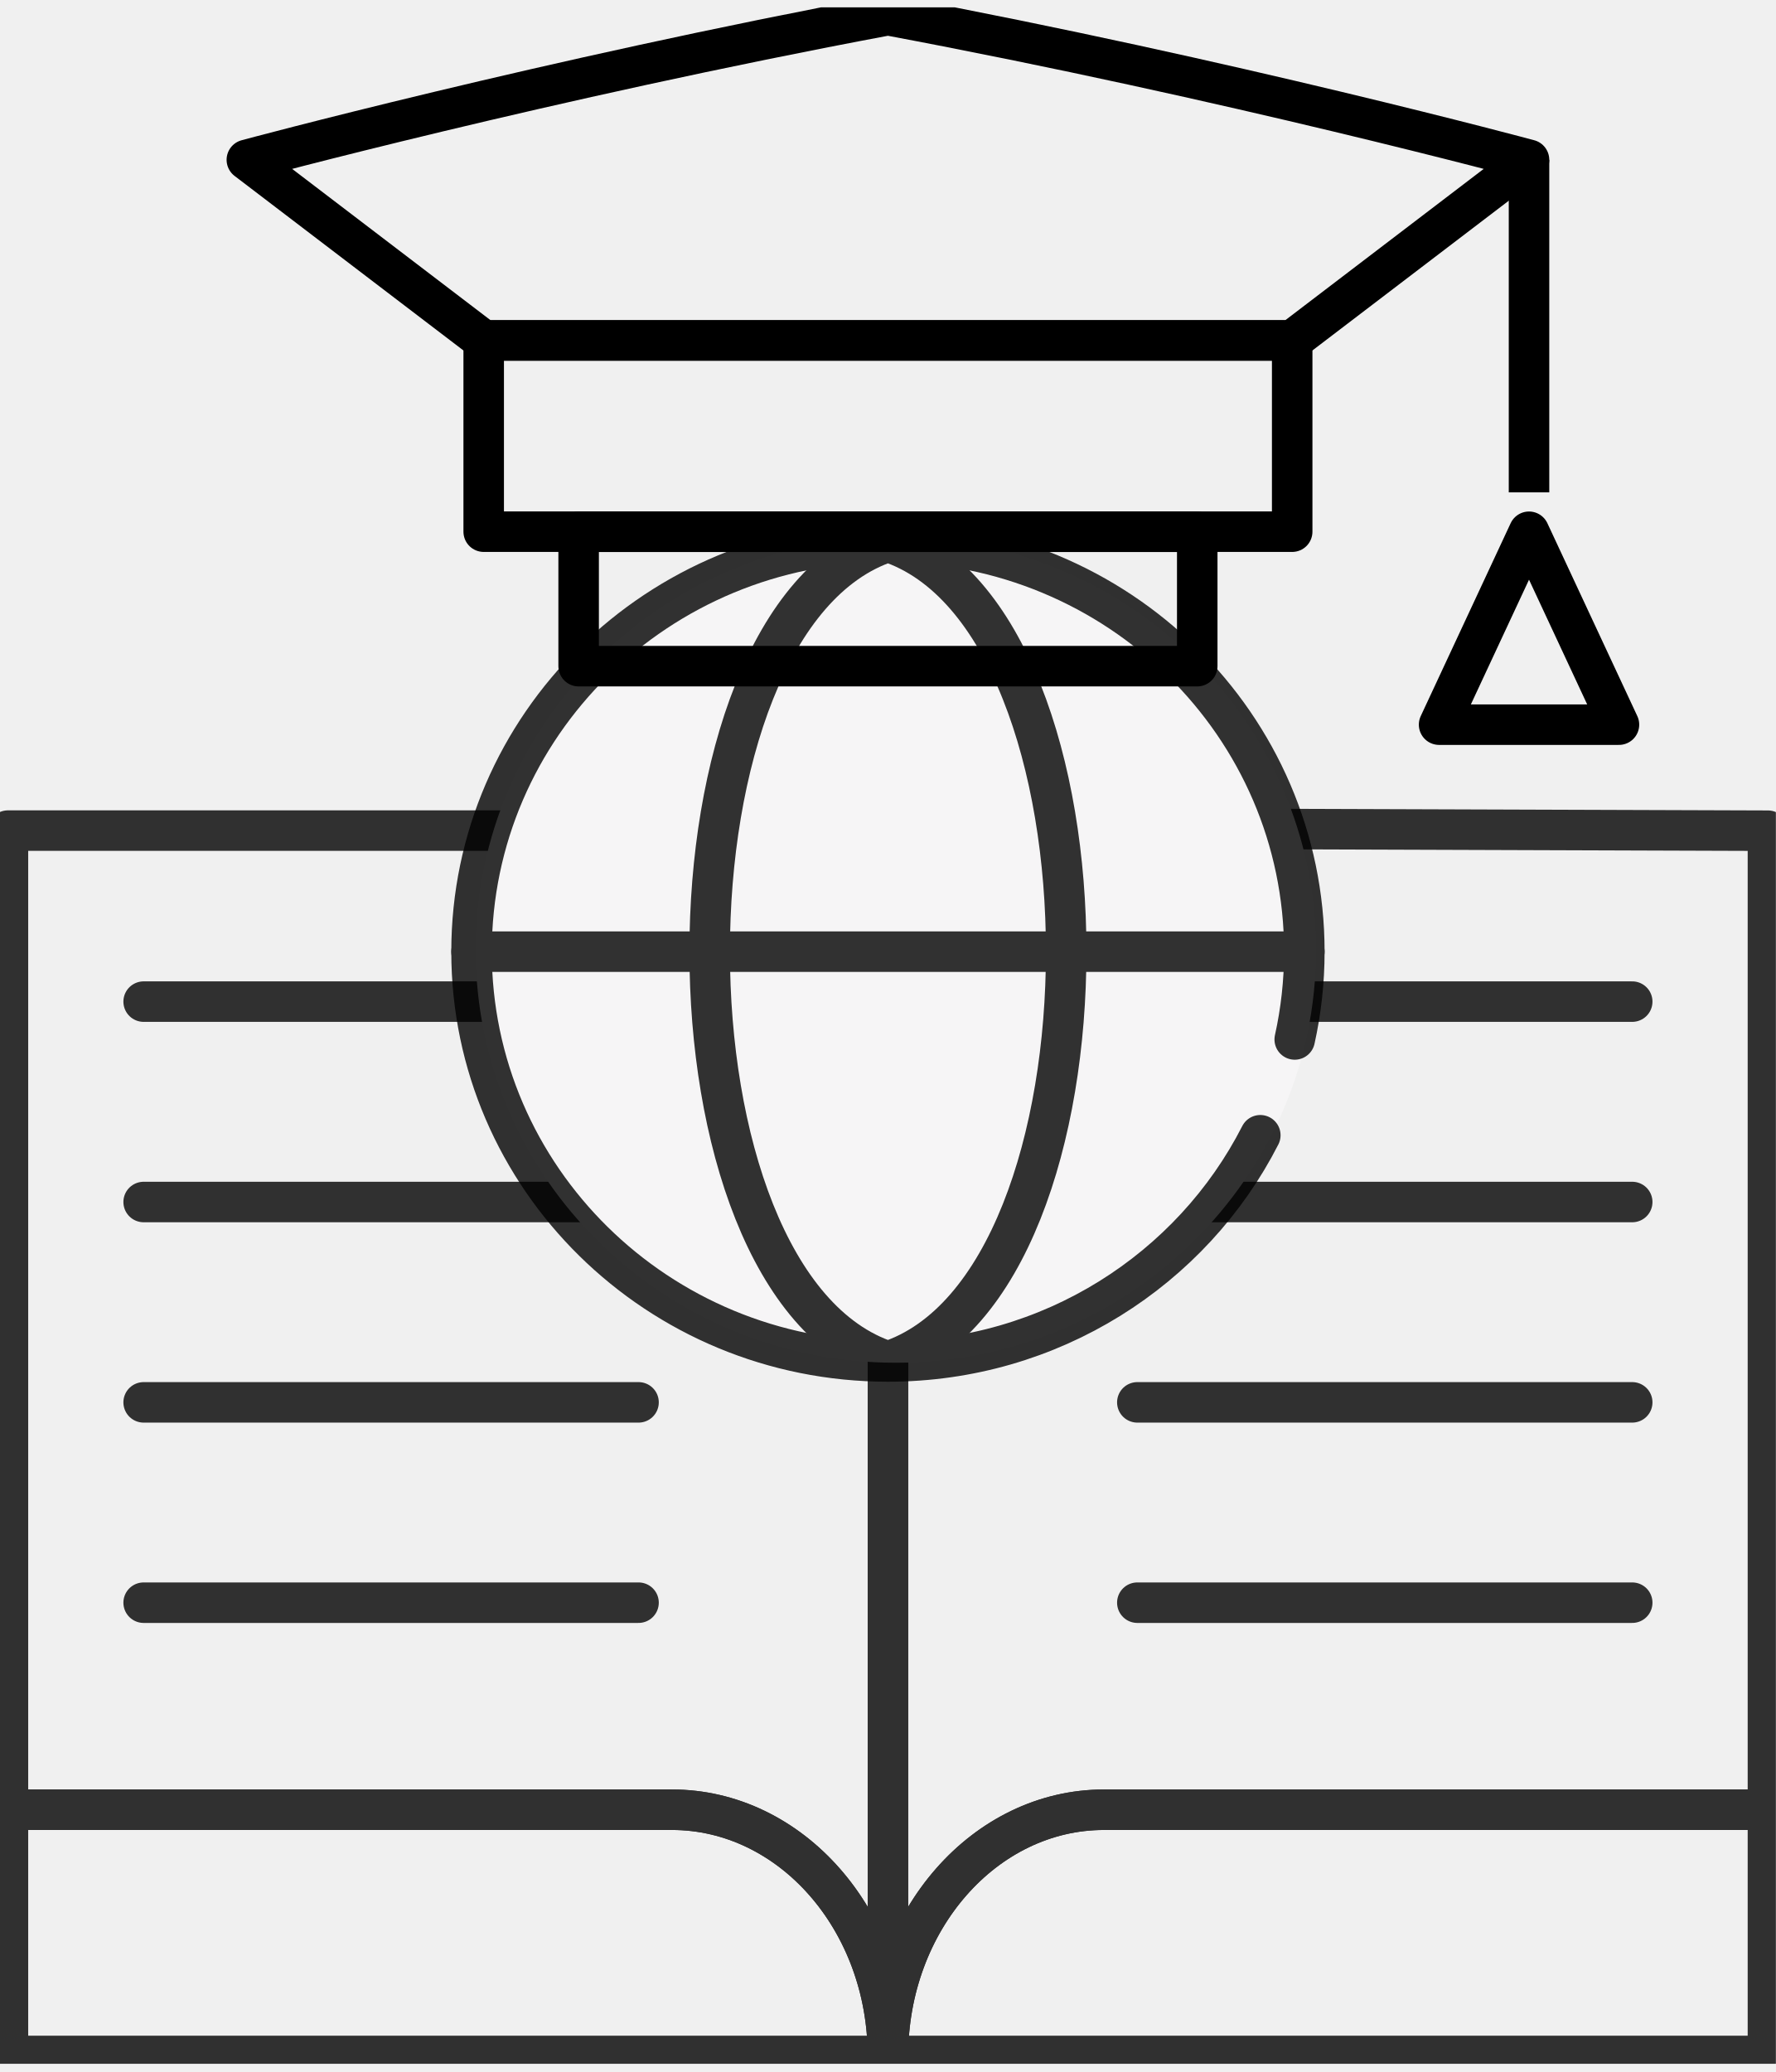
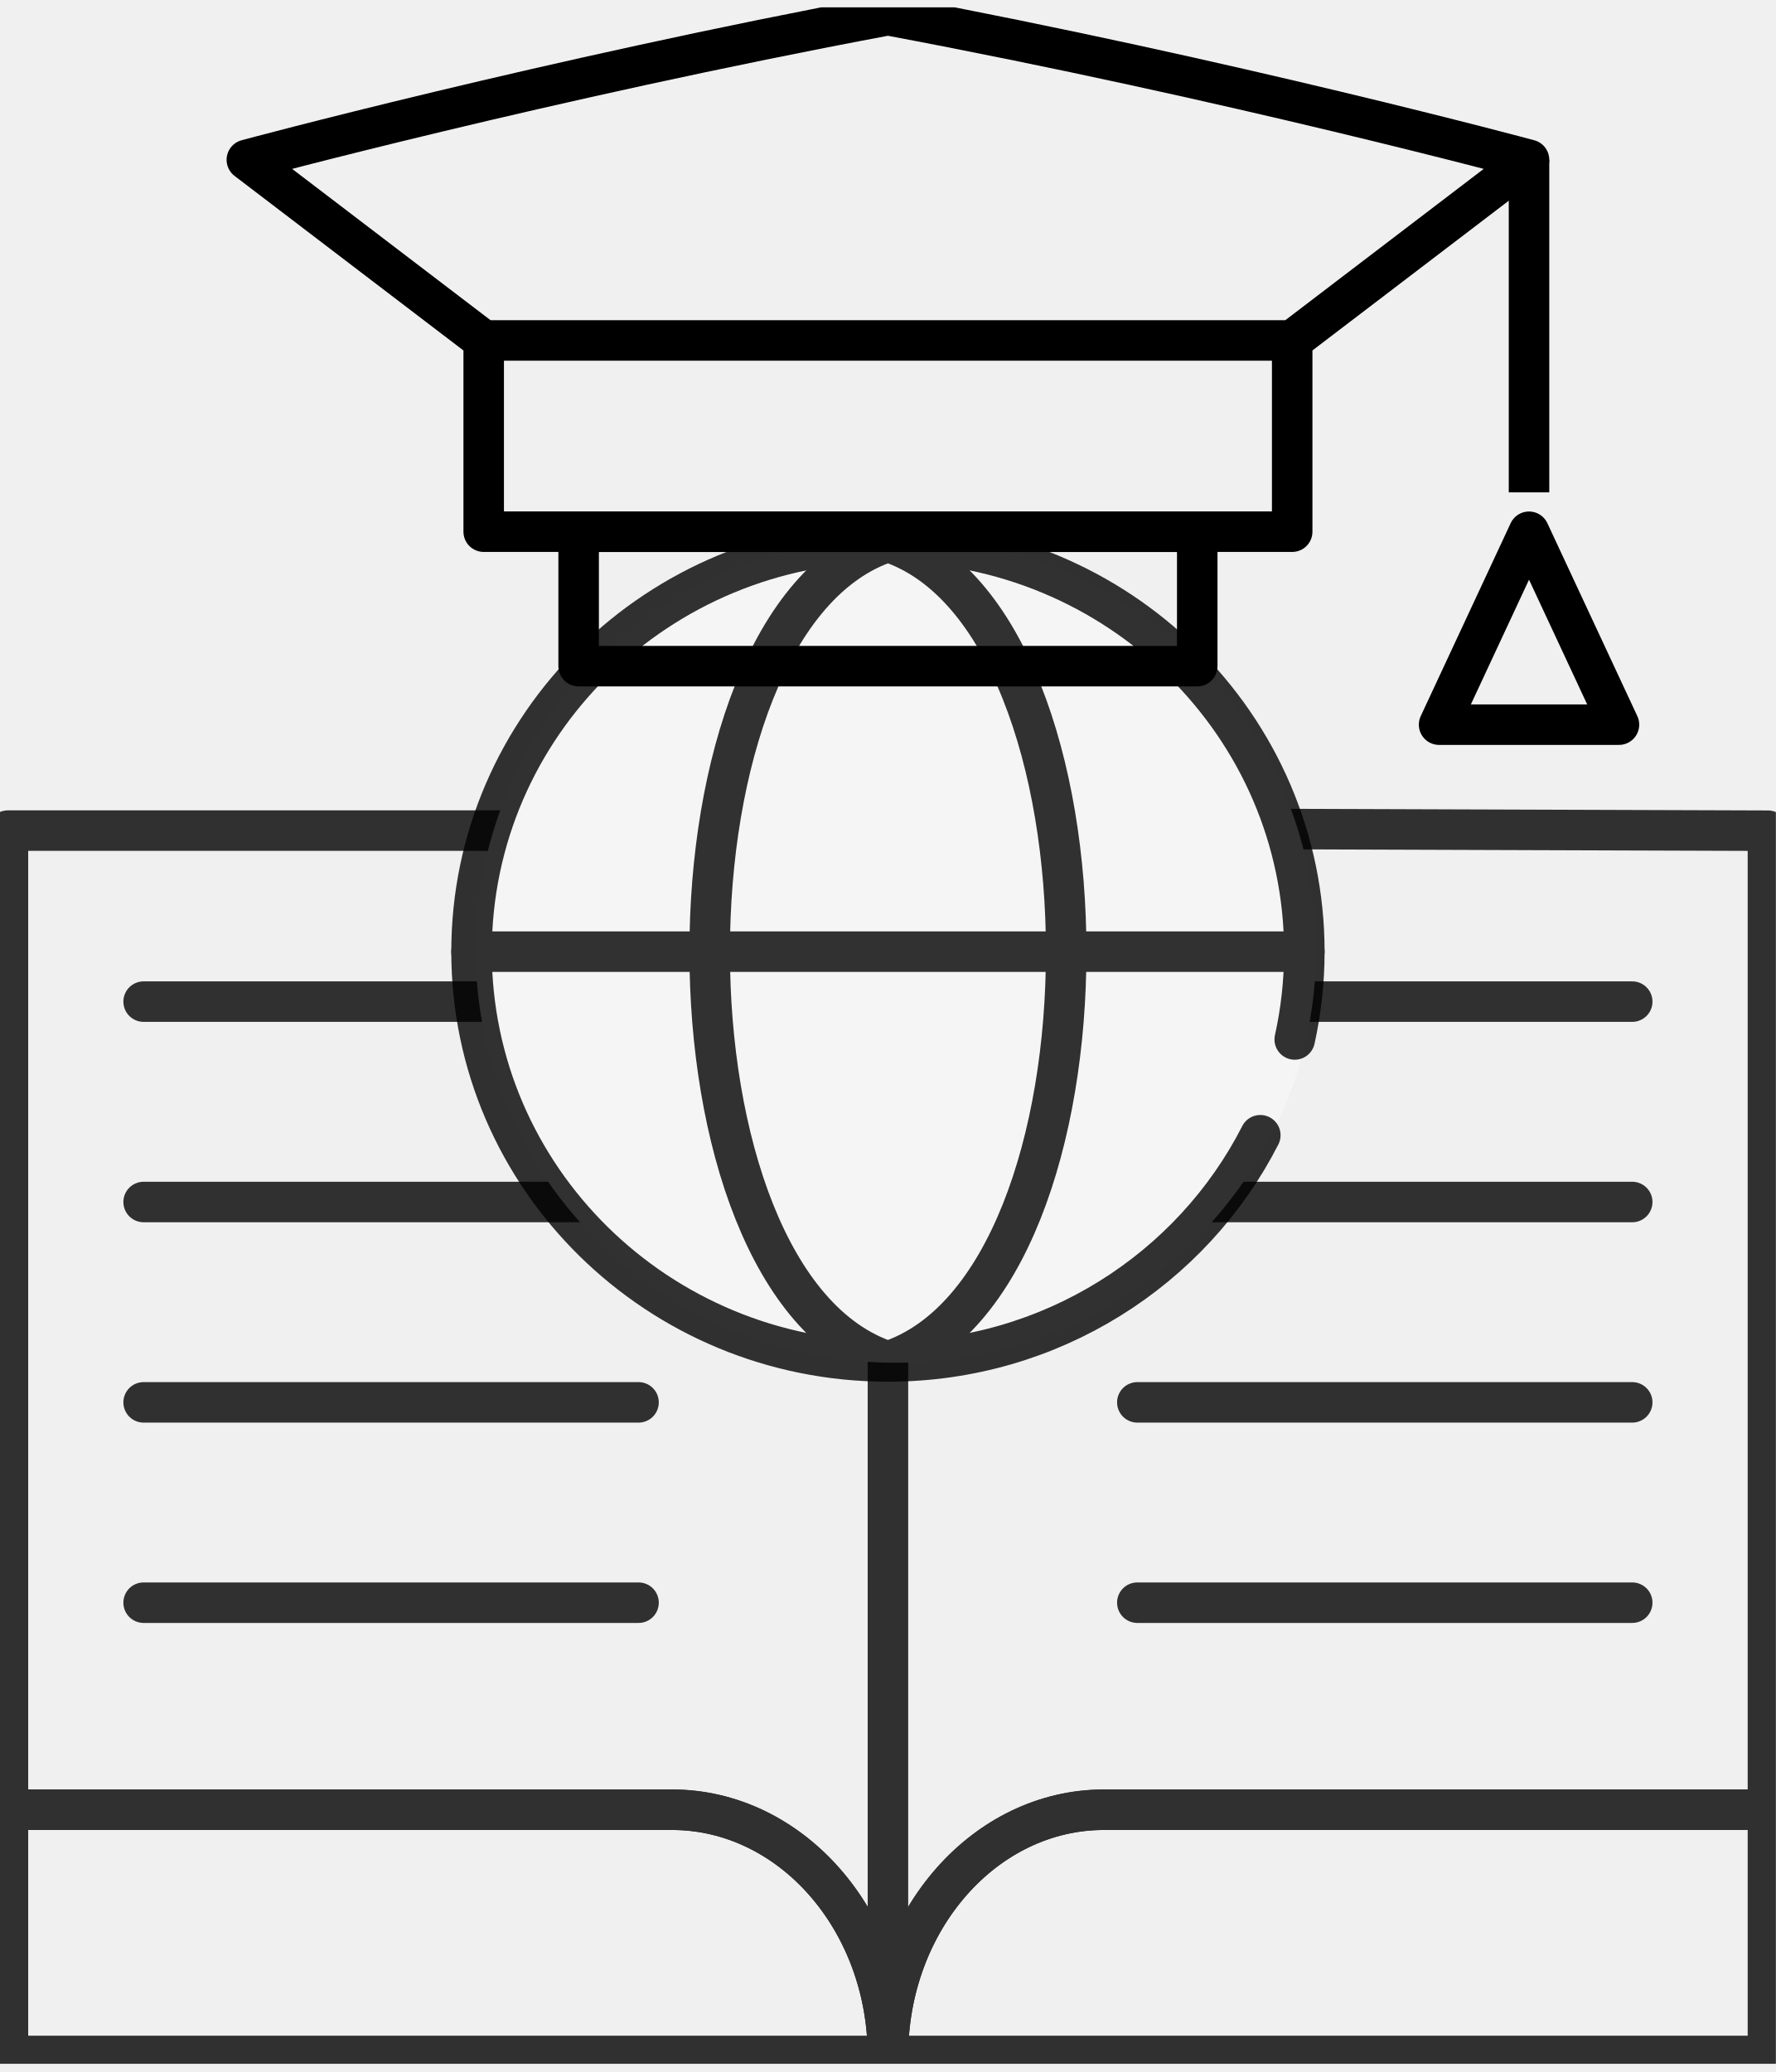
- <svg xmlns="http://www.w3.org/2000/svg" width="114" height="133" viewBox="0 0 114 133" fill="none">
+ <svg xmlns="http://www.w3.org/2000/svg" width="114" height="133" fill="none">
  <g clip-path="url(#clip0)">
-     <g opacity="0.8">
-       <path d="M57 69.126V131.969C57 123.251 50.778 116.164 43.127 116.164H0.51V53.316H43.127C50.778 53.316 57 60.388 57 69.126Z" stroke="black" stroke-width="2.6" stroke-miterlimit="10" stroke-linecap="round" stroke-linejoin="round" />
-       <path d="M113.49 90.016V53.322L82.705 53.217L69.603 53.172C63.365 53.172 57 60.389 57 69.132V131.97C57 123.252 63.222 116.165 70.873 116.165H113.49V97.545V90.016Z" stroke="black" stroke-width="2.6" stroke-miterlimit="10" stroke-linecap="round" stroke-linejoin="round" />
-       <path d="M57 131.969H0.51V116.164H43.127C50.778 116.164 57 123.251 57 131.969Z" stroke="black" stroke-width="2.6" stroke-miterlimit="10" stroke-linecap="round" stroke-linejoin="round" />
-       <path d="M57 131.969H113.49V116.164H70.873C63.222 116.164 57 123.251 57 131.969Z" stroke="black" stroke-width="2.6" stroke-miterlimit="10" stroke-linecap="round" stroke-linejoin="round" />
-       <path d="M9.221 64.293H40.99" stroke="black" stroke-width="2.6" stroke-miterlimit="10" stroke-linecap="round" stroke-linejoin="round" />
-       <path d="M9.221 77.156H40.99" stroke="black" stroke-width="2.6" stroke-miterlimit="10" stroke-linecap="round" stroke-linejoin="round" />
-       <path d="M9.221 90.016H40.99" stroke="black" stroke-width="2.6" stroke-miterlimit="10" stroke-linecap="round" stroke-linejoin="round" />
-       <path d="M9.221 102.875H40.99" stroke="black" stroke-width="2.6" stroke-miterlimit="10" stroke-linecap="round" stroke-linejoin="round" />
-       <path d="M73.009 64.293H104.778" stroke="black" stroke-width="2.6" stroke-miterlimit="10" stroke-linecap="round" stroke-linejoin="round" />
-       <path d="M73.009 77.156H104.778" stroke="black" stroke-width="2.6" stroke-miterlimit="10" stroke-linecap="round" stroke-linejoin="round" />
-       <path d="M73.009 90.016H104.778" stroke="black" stroke-width="2.6" stroke-miterlimit="10" stroke-linecap="round" stroke-linejoin="round" />
-       <path d="M73.009 102.875H104.778" stroke="black" stroke-width="2.6" stroke-miterlimit="10" stroke-linecap="round" stroke-linejoin="round" />
+     <g opacity=".8" stroke="#000" stroke-width="2.6" stroke-miterlimit="10" stroke-linecap="round" stroke-linejoin="round">
+       <path d="M57 69.126v62.843c0-8.718-6.222-15.805-13.873-15.805H.51V53.316h42.617c7.65 0 13.873 7.072 13.873 15.81zm56.49 20.89V53.322l-30.785-.105-13.102-.045C63.365 53.172 57 60.389 57 69.132v62.838c0-8.718 6.222-15.805 13.873-15.805h42.617V90.016z" />
+       <path d="M57 131.969H.51v-15.805h42.617c7.65 0 13.873 7.087 13.873 15.805zm0 0h56.49v-15.805H70.873c-7.65 0-13.873 7.087-13.873 15.805zM9.22 64.293h31.77M9.22 77.156h31.77M9.22 90.016h31.77M9.22 102.875h31.77m32.019-38.582h31.769M73.009 77.156h31.769m-31.769 12.86h31.769m-31.769 12.859h31.769" />
    </g>
    <ellipse cx="57.508" cy="60.973" rx="26.973" ry="26.5" fill="#F6F5F6" />
-     <g opacity="0.8">
-       <path d="M80.904 72.871C76.513 81.483 67.455 87.391 57 87.391C42.235 87.391 30.27 75.611 30.27 61.086C30.27 46.556 42.24 34.781 57 34.781C71.765 34.781 83.73 46.561 83.73 61.086C83.73 63.018 83.516 64.905 83.113 66.722" stroke="black" stroke-width="2.6" stroke-miterlimit="10" stroke-linecap="round" stroke-linejoin="round" />
-       <path d="M57 34.781C41.74 39.76 41.745 82.417 57 87.391C72.26 82.412 72.254 39.755 57 34.781Z" stroke="black" stroke-width="2.6" stroke-miterlimit="10" stroke-linecap="round" stroke-linejoin="round" />
-       <path d="M30.27 61.086H83.73" stroke="black" stroke-width="2.6" stroke-miterlimit="10" stroke-linecap="round" stroke-linejoin="round" />
+     <g opacity=".8" stroke="#000" stroke-width="2.6" stroke-miterlimit="10" stroke-linecap="round" stroke-linejoin="round">
+       <path d="M80.904 72.87C76.514 81.484 67.456 87.39 57 87.39c-14.765 0-26.73-11.78-26.73-26.304 0-14.53 11.97-26.305 26.73-26.305 14.765 0 26.73 11.78 26.73 26.305 0 1.932-.214 3.82-.617 5.636" />
+       <path d="M57 34.781c-15.26 4.98-15.255 47.636 0 52.61 15.26-4.98 15.254-47.636 0-52.61zM30.27 61.086h53.46" />
    </g>
-     <path d="M82.95 21.852H31.05V34.128H82.95V21.852Z" stroke="black" stroke-width="2.6" stroke-miterlimit="10" stroke-linecap="round" stroke-linejoin="round" />
-     <path d="M56.999 0.973C34.982 5.098 15.846 10.258 15.846 10.258L31.049 21.852H82.949L98.153 10.258C98.153 10.258 79.017 5.098 56.999 0.973Z" stroke="black" stroke-width="2.6" stroke-miterlimit="10" stroke-linecap="round" stroke-linejoin="round" />
-     <path d="M76.855 34.133H37.145V42.761H76.855V34.133Z" stroke="black" stroke-width="2.6" stroke-miterlimit="10" stroke-linecap="round" stroke-linejoin="round" />
-     <path d="M98.153 10.258V31.604" stroke="black" stroke-width="2.6" stroke-miterlimit="10" stroke-linejoin="round" />
-     <path d="M103.927 46.515L98.153 34.133L92.38 46.515H103.927Z" stroke="black" stroke-width="2.6" stroke-miterlimit="10" stroke-linecap="round" stroke-linejoin="round" />
+     <path d="M82.95 21.852h-51.9v12.276h51.9V21.852zM57 .973c-22.018 4.125-41.154 9.285-41.154 9.285l15.203 11.594h51.9l15.204-11.594S79.017 5.098 56.999.973zm19.855 33.16h-39.71v8.627h39.71v-8.627z" stroke="#000" stroke-width="2.6" stroke-miterlimit="10" stroke-linecap="round" stroke-linejoin="round" />
+     <path d="M98.153 10.258v21.346" stroke="#000" stroke-width="2.6" stroke-miterlimit="10" stroke-linejoin="round" />
+     <path d="M103.927 46.515l-5.774-12.382-5.773 12.382h11.547z" stroke="#000" stroke-width="2.6" stroke-miterlimit="10" stroke-linecap="round" stroke-linejoin="round" />
  </g>
  <defs>
    <clipPath id="clip0">
-       <rect width="114" height="132" fill="white" transform="translate(0 0.472656)" />
+       <path fill="#fff" transform="translate(0 .473)" d="M0 0h114v132H0z" />
    </clipPath>
  </defs>
</svg>
